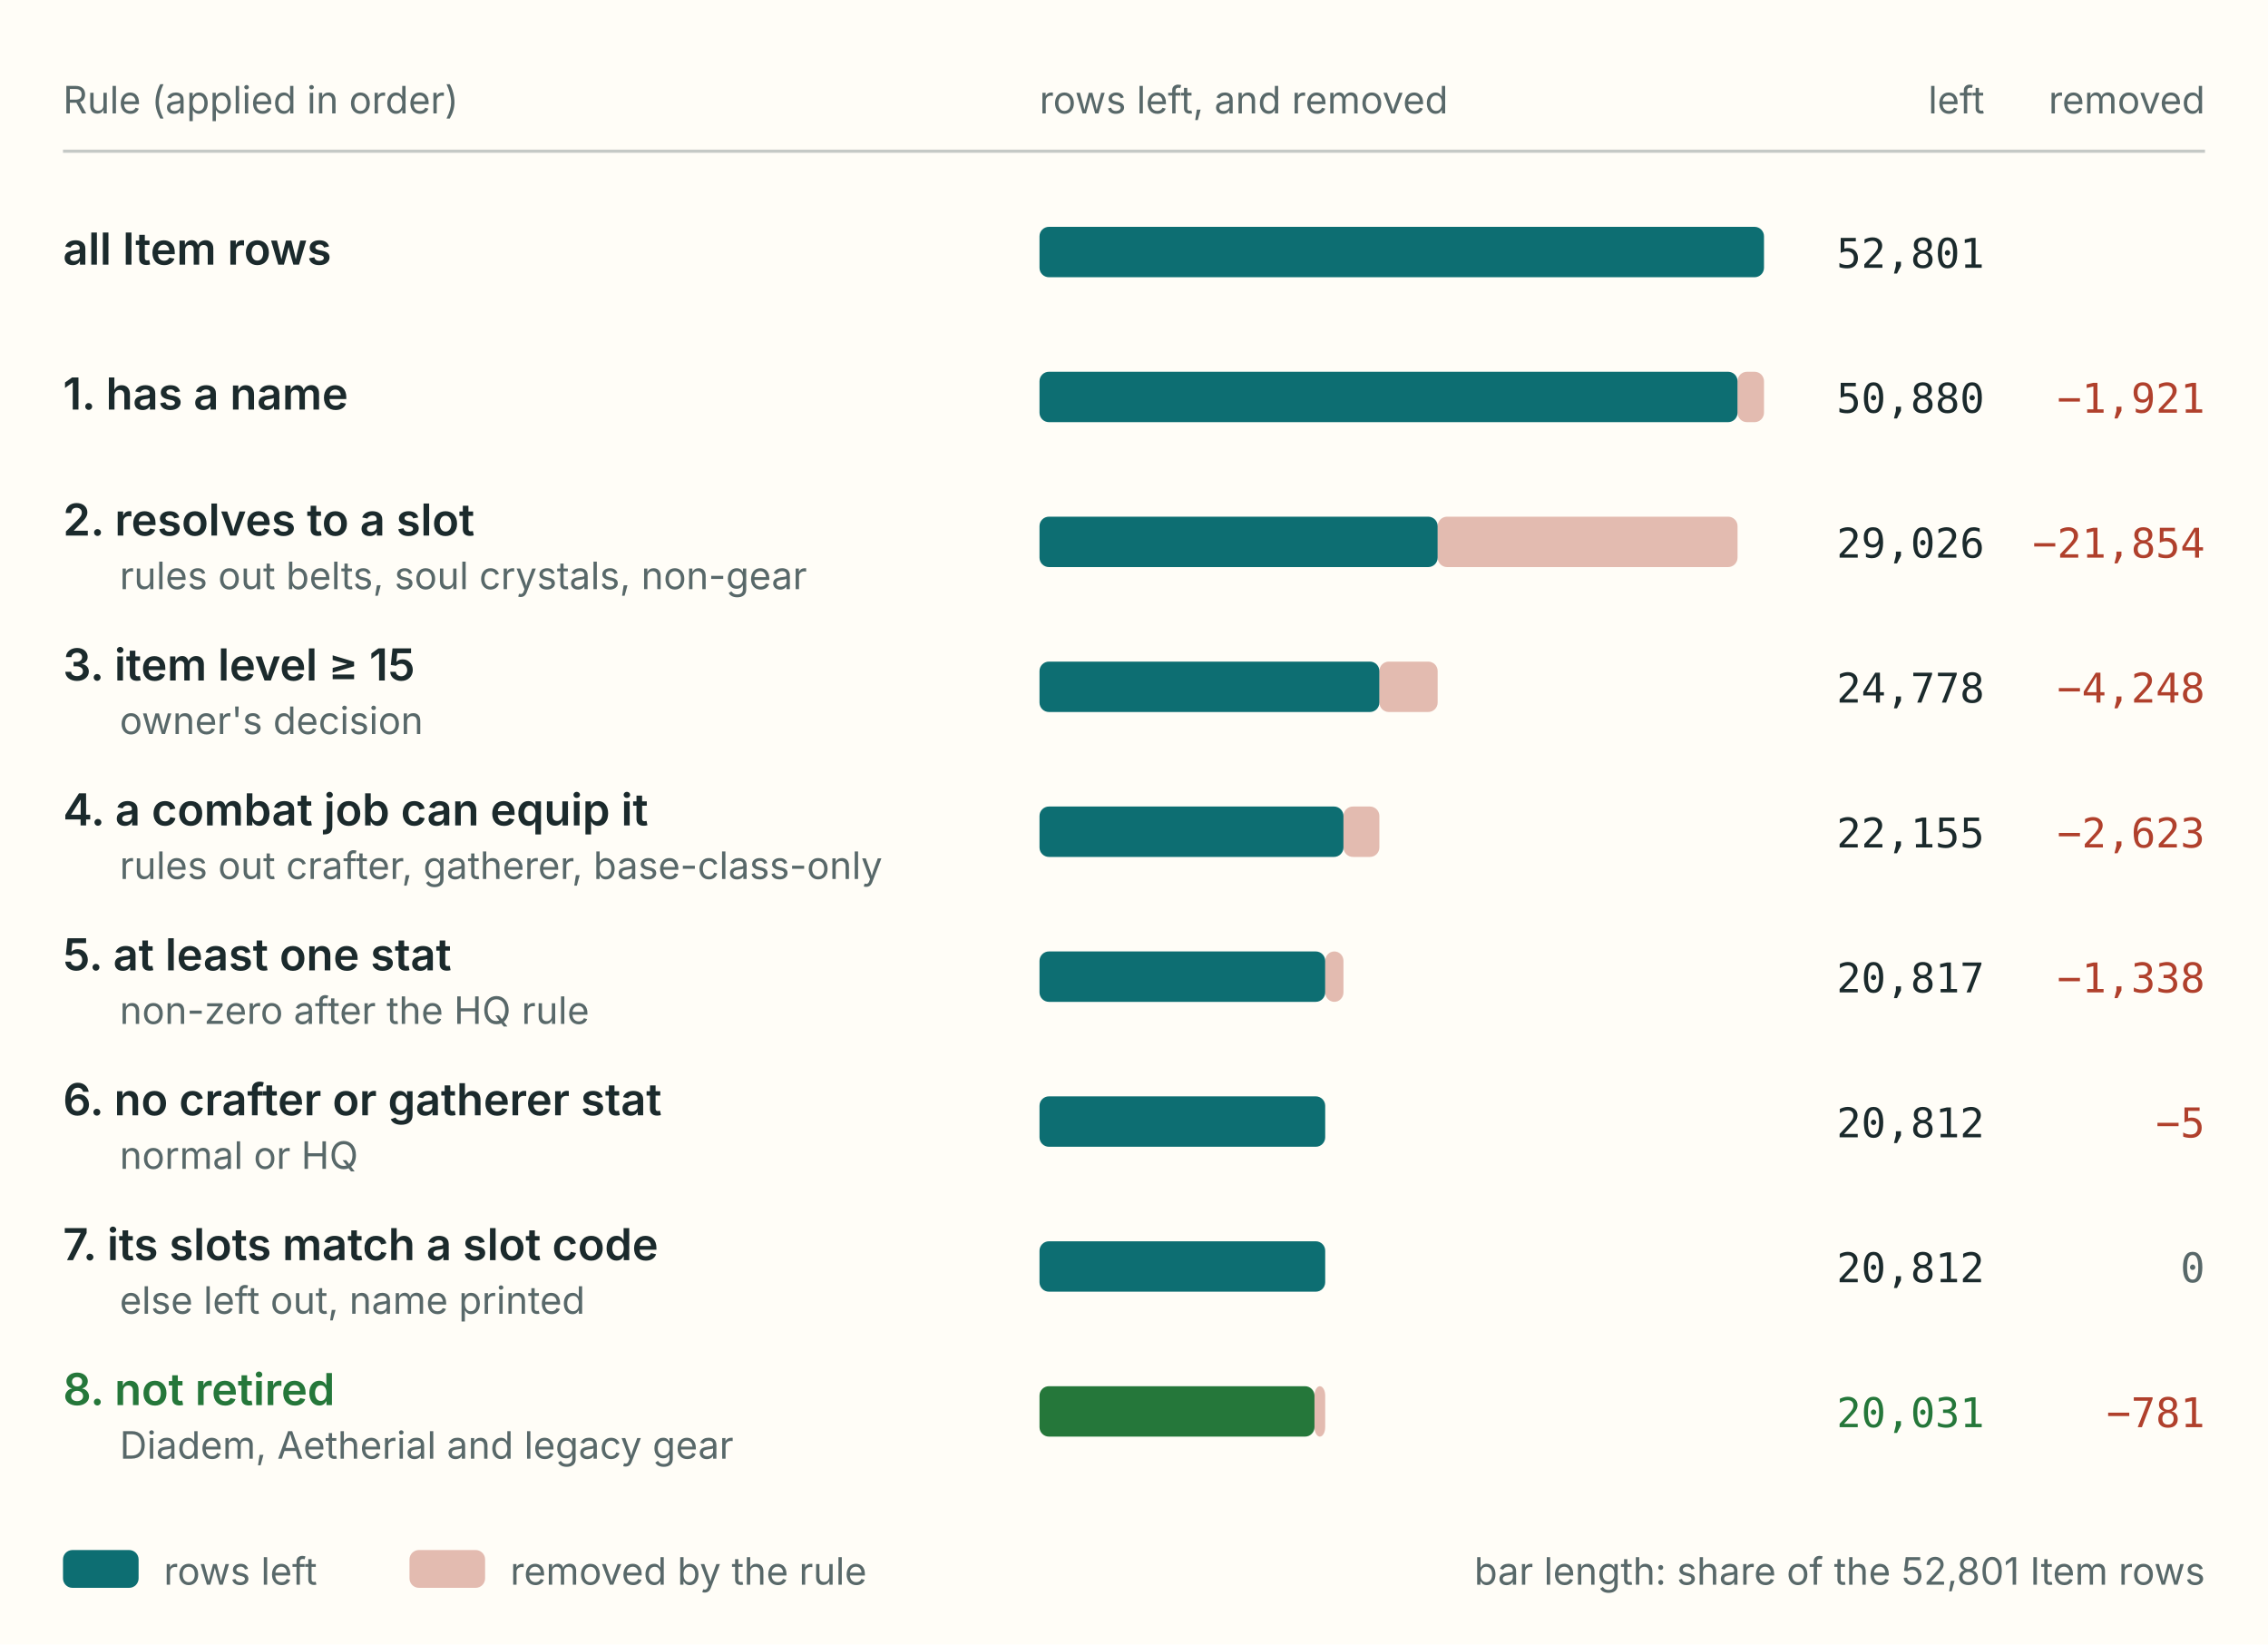
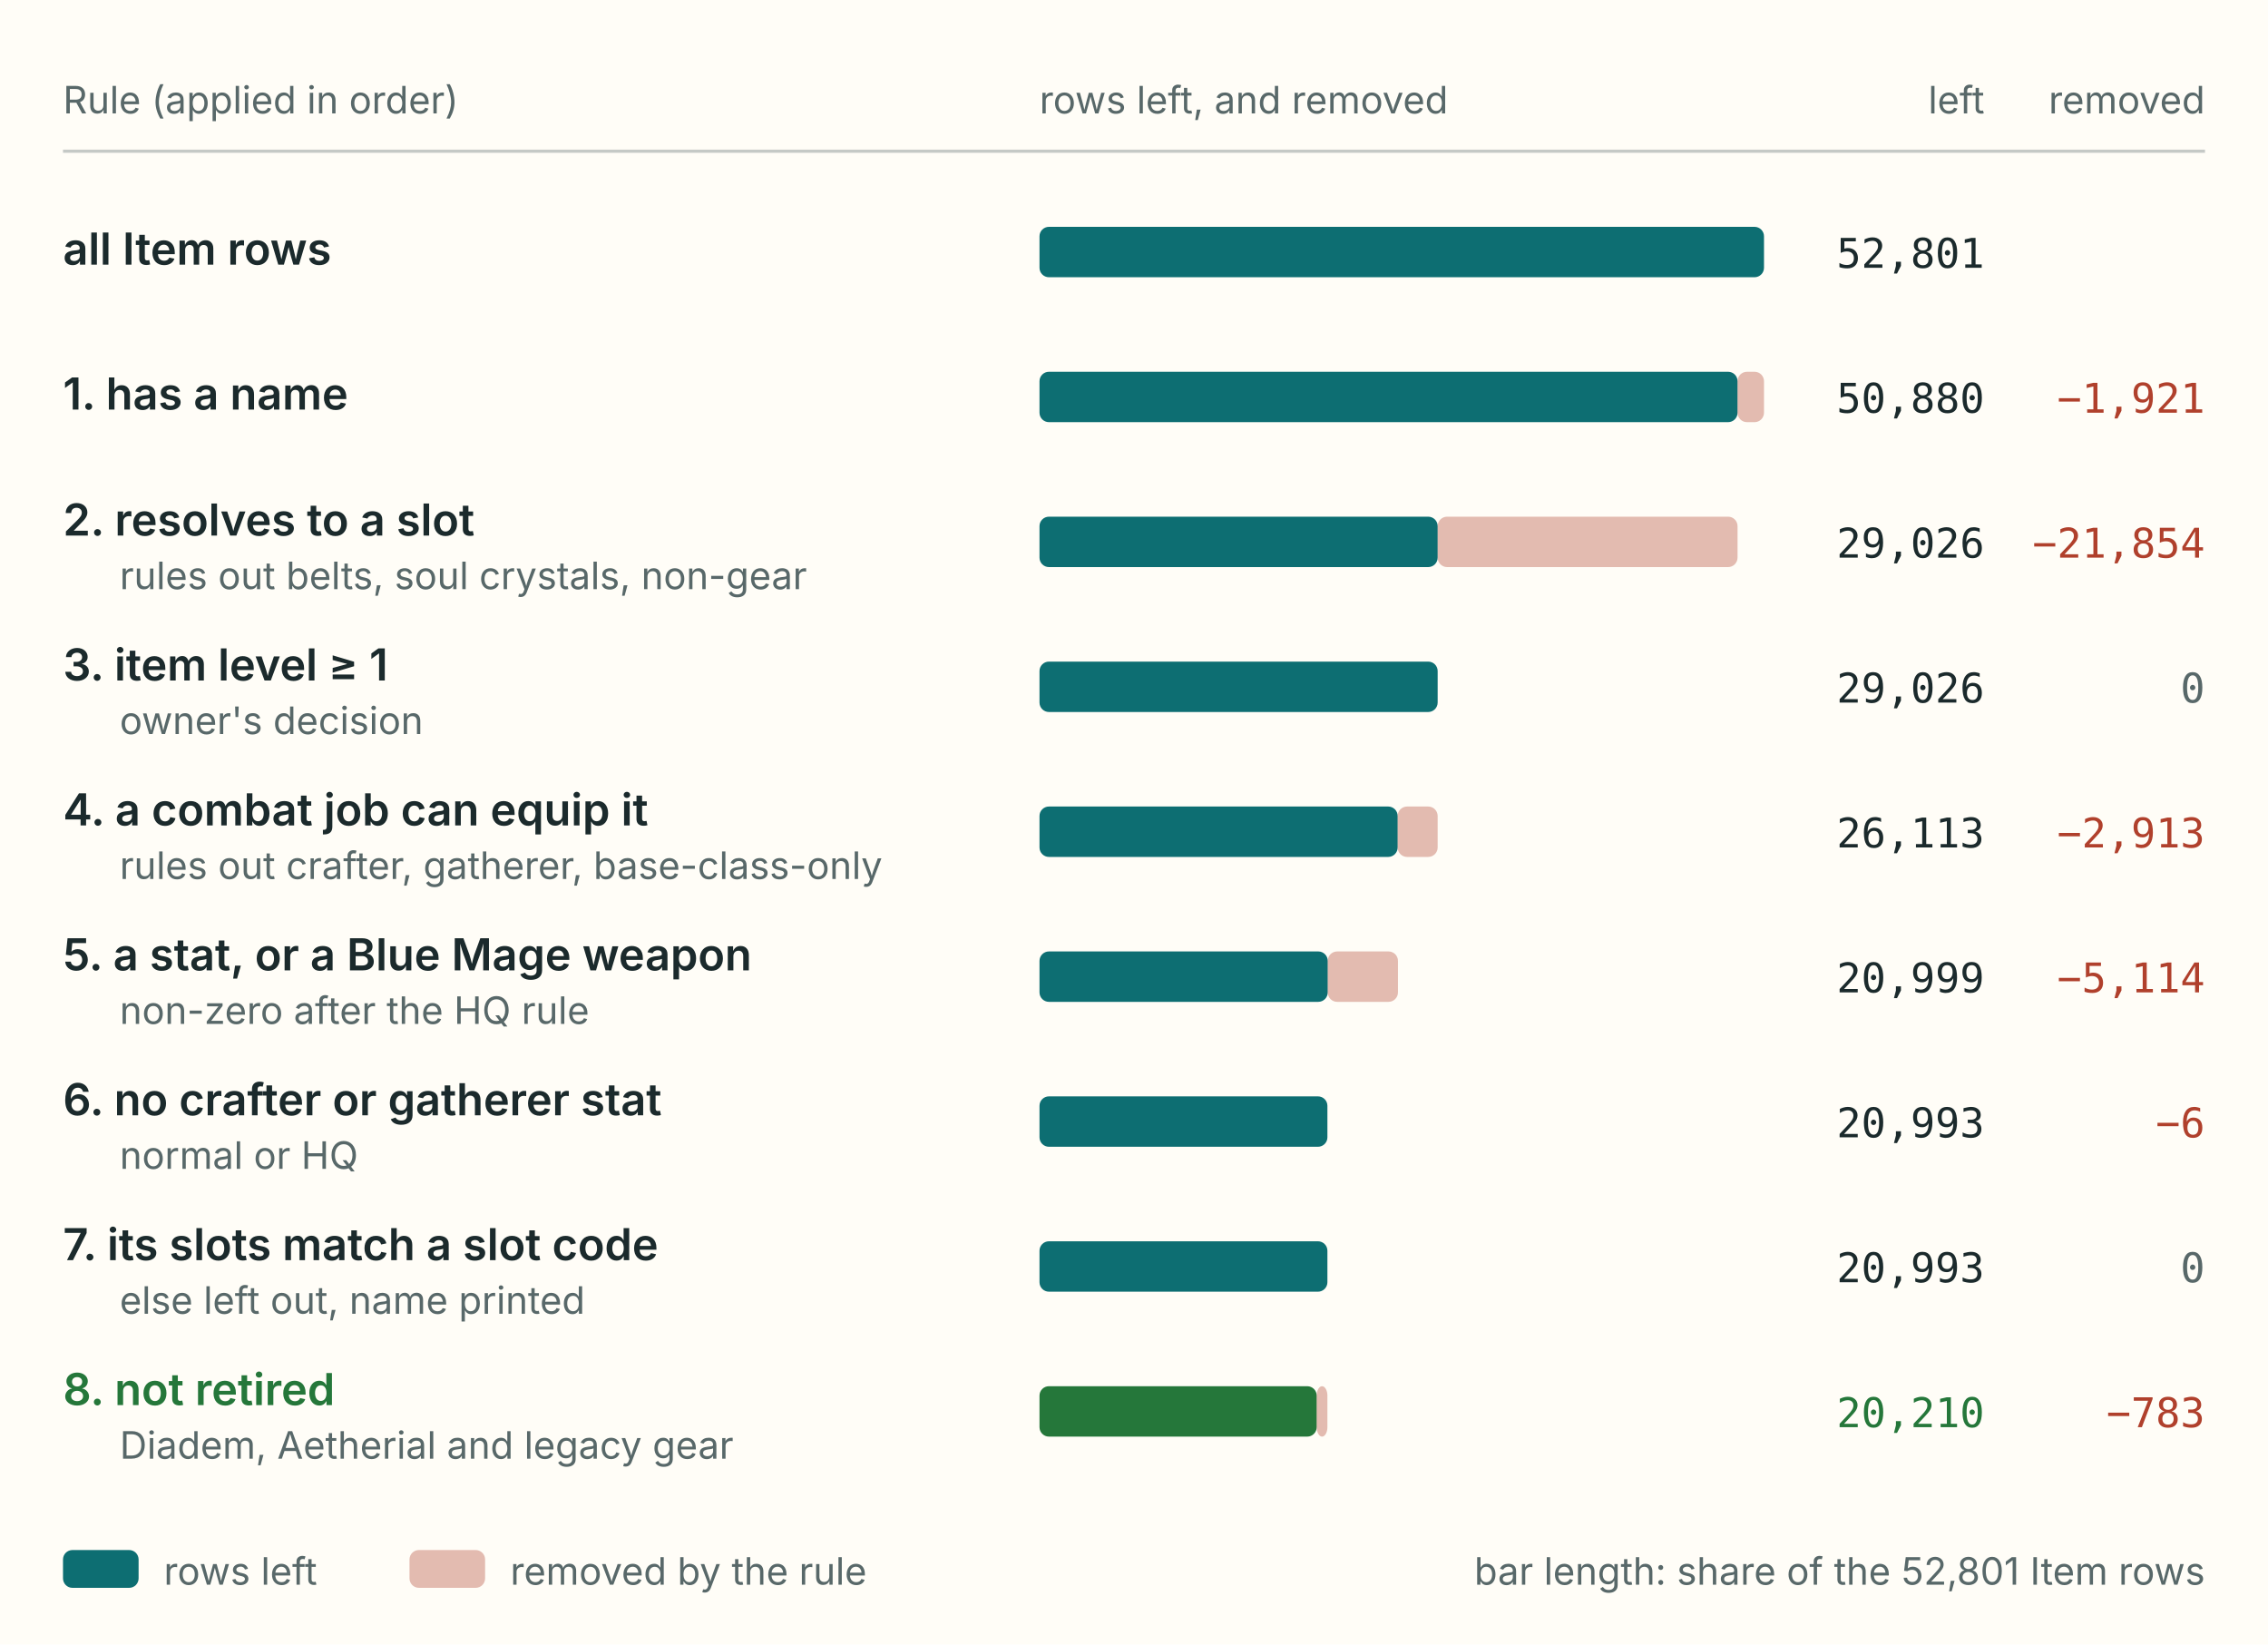
<svg xmlns="http://www.w3.org/2000/svg" viewBox="0 0 720 522" role="img" aria-labelledby="t d">
  <style>
    .bg { fill: #fffdf7; }
    .fg { fill: #1b2a2c; }
    .muted { fill: #586869; }
    .keep { fill: #0d6e72; }
    .final { fill: #25773a; }
    .drop { fill: #b0402c; opacity: 0.35; }
    .bad { fill: #b0402c; }
    .good { fill: #25773a; }
    .grid { stroke: #586869; stroke-width: 1; opacity: 0.35; }
    text { font-family: system-ui, -apple-system, "Segoe UI", sans-serif; font-size: 13px; }
    .t { font-size: 14px; font-weight: 600; }
    .s { font-size: 12px; }
    .num { font-family: ui-monospace, Consolas, monospace; font-size: 13px; }
    @media (prefers-color-scheme: dark) {
      .bg { fill: #142023; }
      .fg { fill: #e5eeed; }
      .muted { fill: #92a5a5; }
      .keep { fill: #4cc2b6; }
      .final { fill: #6cc788; }
      .drop { fill: #f08a74; opacity: 0.45; }
      .bad { fill: #f08a74; }
      .good { fill: #6cc788; }
      .grid { stroke: #92a5a5; }
    }
  </style>
  <rect class="bg" x="0" y="0" width="720" height="522" />
  <text class="muted s" x="20" y="36">Rule (applied in order)</text>
  <text class="muted s" x="330" y="36">rows left, and removed</text>
  <text class="muted s" x="630" y="36" text-anchor="end">left</text>
  <text class="muted s" x="700" y="36" text-anchor="end">removed</text>
  <line class="grid" x1="20" y1="48" x2="700" y2="48" />
  <text class="fg t" x="20" y="84">all Item rows</text>
  <rect class="keep" x="330" y="72" width="230.0" height="16" rx="3" />
  <text class="fg num" x="630" y="85" text-anchor="end">52,801</text>
  <text class="fg t" x="20" y="130">1. has a name</text>
  <rect class="keep" x="330" y="118" width="221.6" height="16" rx="3" />
  <rect class="drop" x="551.6" y="118" width="8.4" height="16" rx="3" />
  <text class="fg num" x="630" y="131" text-anchor="end">50,880</text>
  <text class="bad num" x="700" y="131" text-anchor="end">−1,921</text>
  <text class="fg t" x="20" y="170">2. resolves to a slot</text>
  <text class="muted s" x="38" y="187">rules out belts, soul crystals, non-gear</text>
  <rect class="keep" x="330" y="164" width="126.4" height="16" rx="3" />
  <rect class="drop" x="456.4" y="164" width="95.2" height="16" rx="3" />
  <text class="fg num" x="630" y="177" text-anchor="end">29,026</text>
  <text class="bad num" x="700" y="177" text-anchor="end">−21,854</text>
-   <text class="fg t" x="20" y="216">3. item level ≥ 15</text>
+   <text class="fg t" x="20" y="216">3. item level ≥ 1</text>
  <text class="muted s" x="38" y="233">owner's decision</text>
-   <rect class="keep" x="330" y="210" width="107.9" height="16" rx="3" />
-   <rect class="drop" x="437.9" y="210" width="18.5" height="16" rx="3" />
-   <text class="fg num" x="630" y="223" text-anchor="end">24,778</text>
-   <text class="bad num" x="700" y="223" text-anchor="end">−4,248</text>
+   <rect class="keep" x="330" y="210" width="126.4" height="16" rx="3" />
+   <text class="fg num" x="630" y="223" text-anchor="end">29,026</text>
+   <text class="muted num" x="700" y="223" text-anchor="end">0</text>
  <text class="fg t" x="20" y="262">4. a combat job can equip it</text>
  <text class="muted s" x="38" y="279">rules out crafter, gatherer, base-class-only</text>
-   <rect class="keep" x="330" y="256" width="96.5" height="16" rx="3" />
-   <rect class="drop" x="426.5" y="256" width="11.4" height="16" rx="3" />
-   <text class="fg num" x="630" y="269" text-anchor="end">22,155</text>
-   <text class="bad num" x="700" y="269" text-anchor="end">−2,623</text>
-   <text class="fg t" x="20" y="308">5. at least one stat</text>
+   <rect class="keep" x="330" y="256" width="113.7" height="16" rx="3" />
+   <rect class="drop" x="443.7" y="256" width="12.7" height="16" rx="3" />
+   <text class="fg num" x="630" y="269" text-anchor="end">26,113</text>
+   <text class="bad num" x="700" y="269" text-anchor="end">−2,913</text>
+   <text class="fg t" x="20" y="308">5. a stat, or a Blue Mage weapon</text>
  <text class="muted s" x="38" y="325">non-zero after the HQ rule</text>
-   <rect class="keep" x="330" y="302" width="90.7" height="16" rx="3" />
-   <rect class="drop" x="420.7" y="302" width="5.8" height="16" rx="3" />
-   <text class="fg num" x="630" y="315" text-anchor="end">20,817</text>
-   <text class="bad num" x="700" y="315" text-anchor="end">−1,338</text>
+   <rect class="keep" x="330" y="302" width="91.5" height="16" rx="3" />
+   <rect class="drop" x="421.5" y="302" width="22.3" height="16" rx="3" />
+   <text class="fg num" x="630" y="315" text-anchor="end">20,999</text>
+   <text class="bad num" x="700" y="315" text-anchor="end">−5,114</text>
  <text class="fg t" x="20" y="354">6. no crafter or gatherer stat</text>
  <text class="muted s" x="38" y="371">normal or HQ</text>
-   <rect class="keep" x="330" y="348" width="90.7" height="16" rx="3" />
-   <text class="fg num" x="630" y="361" text-anchor="end">20,812</text>
-   <text class="bad num" x="700" y="361" text-anchor="end">−5</text>
+   <rect class="keep" x="330" y="348" width="91.4" height="16" rx="3" />
+   <text class="fg num" x="630" y="361" text-anchor="end">20,993</text>
+   <text class="bad num" x="700" y="361" text-anchor="end">−6</text>
  <text class="fg t" x="20" y="400">7. its slots match a slot code</text>
  <text class="muted s" x="38" y="417">else left out, name printed</text>
-   <rect class="keep" x="330" y="394" width="90.7" height="16" rx="3" />
-   <text class="fg num" x="630" y="407" text-anchor="end">20,812</text>
+   <rect class="keep" x="330" y="394" width="91.4" height="16" rx="3" />
+   <text class="fg num" x="630" y="407" text-anchor="end">20,993</text>
  <text class="muted num" x="700" y="407" text-anchor="end">0</text>
  <text class="good t" x="20" y="446">8. not retired</text>
  <text class="muted s" x="38" y="463">Diadem, Aetherial and legacy gear</text>
-   <rect class="final" x="330" y="440" width="87.3" height="16" rx="3" />
-   <rect class="drop" x="417.3" y="440" width="3.4" height="16" rx="3" />
-   <text class="good num" x="630" y="453" text-anchor="end">20,031</text>
-   <text class="bad num" x="700" y="453" text-anchor="end">−781</text>
+   <rect class="final" x="330" y="440" width="88" height="16" rx="3" />
+   <rect class="drop" x="418" y="440" width="3.4" height="16" rx="3" />
+   <text class="good num" x="630" y="453" text-anchor="end">20,210</text>
+   <text class="bad num" x="700" y="453" text-anchor="end">−783</text>
  <rect class="keep" x="20" y="492" width="24" height="12" rx="3" />
  <text class="muted s" x="52" y="503">rows left</text>
  <rect class="drop" x="130" y="492" width="24" height="12" rx="3" />
  <text class="muted s" x="162" y="503">removed by the rule</text>
  <text class="muted s" x="700" y="503" text-anchor="end">bar length: share of the 52,801 Item rows</text>
</svg>
